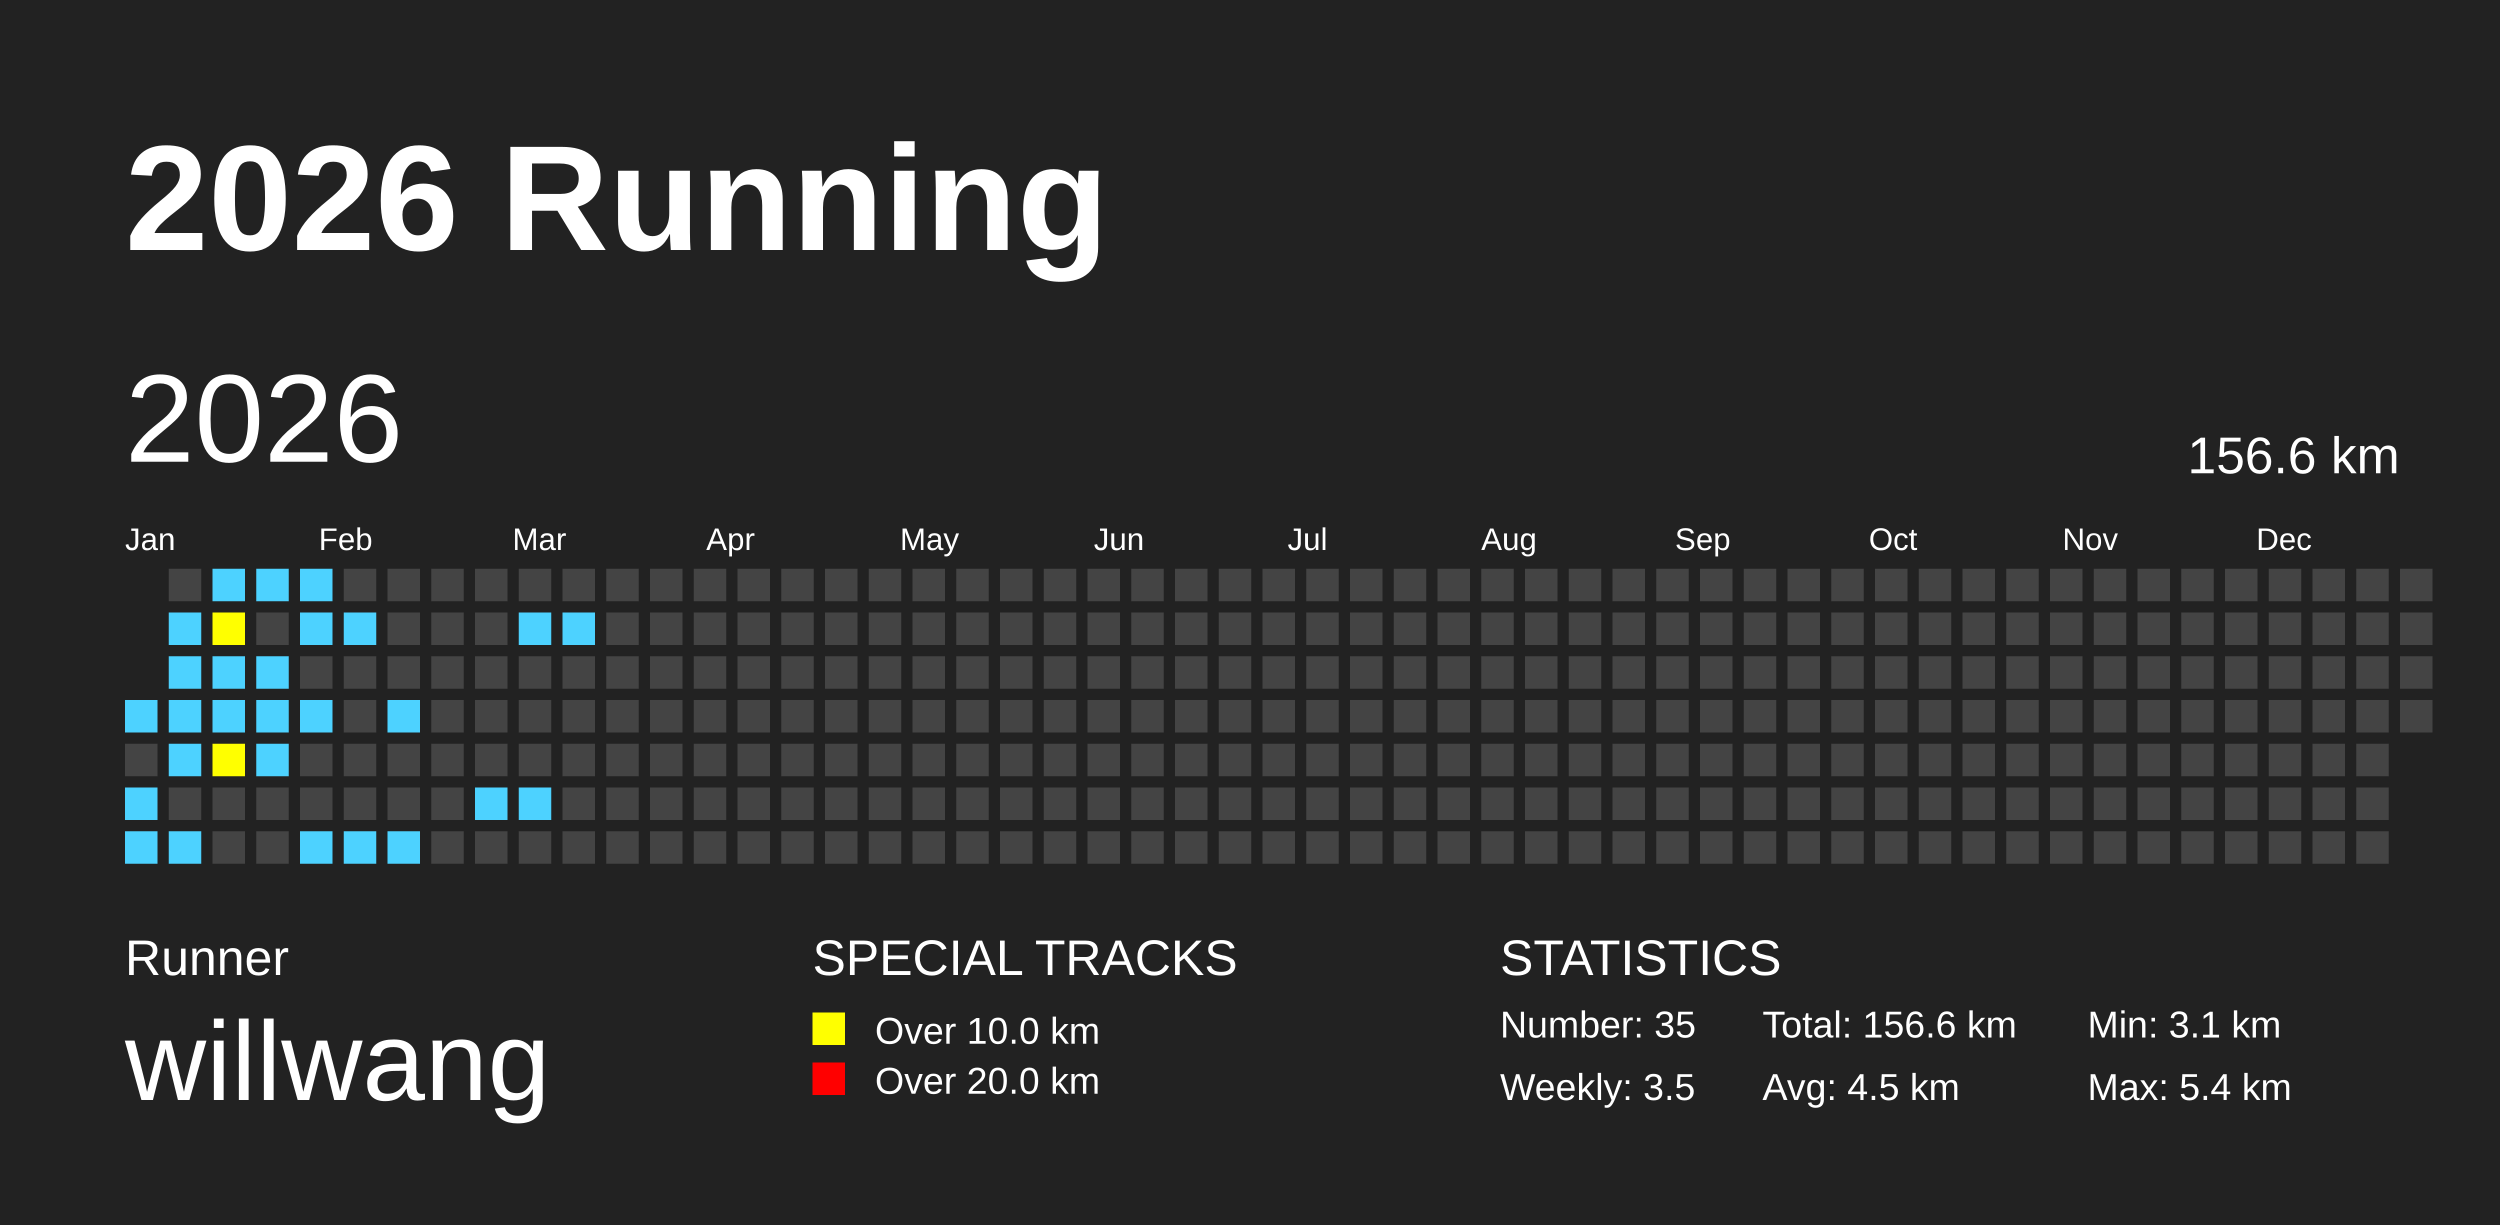
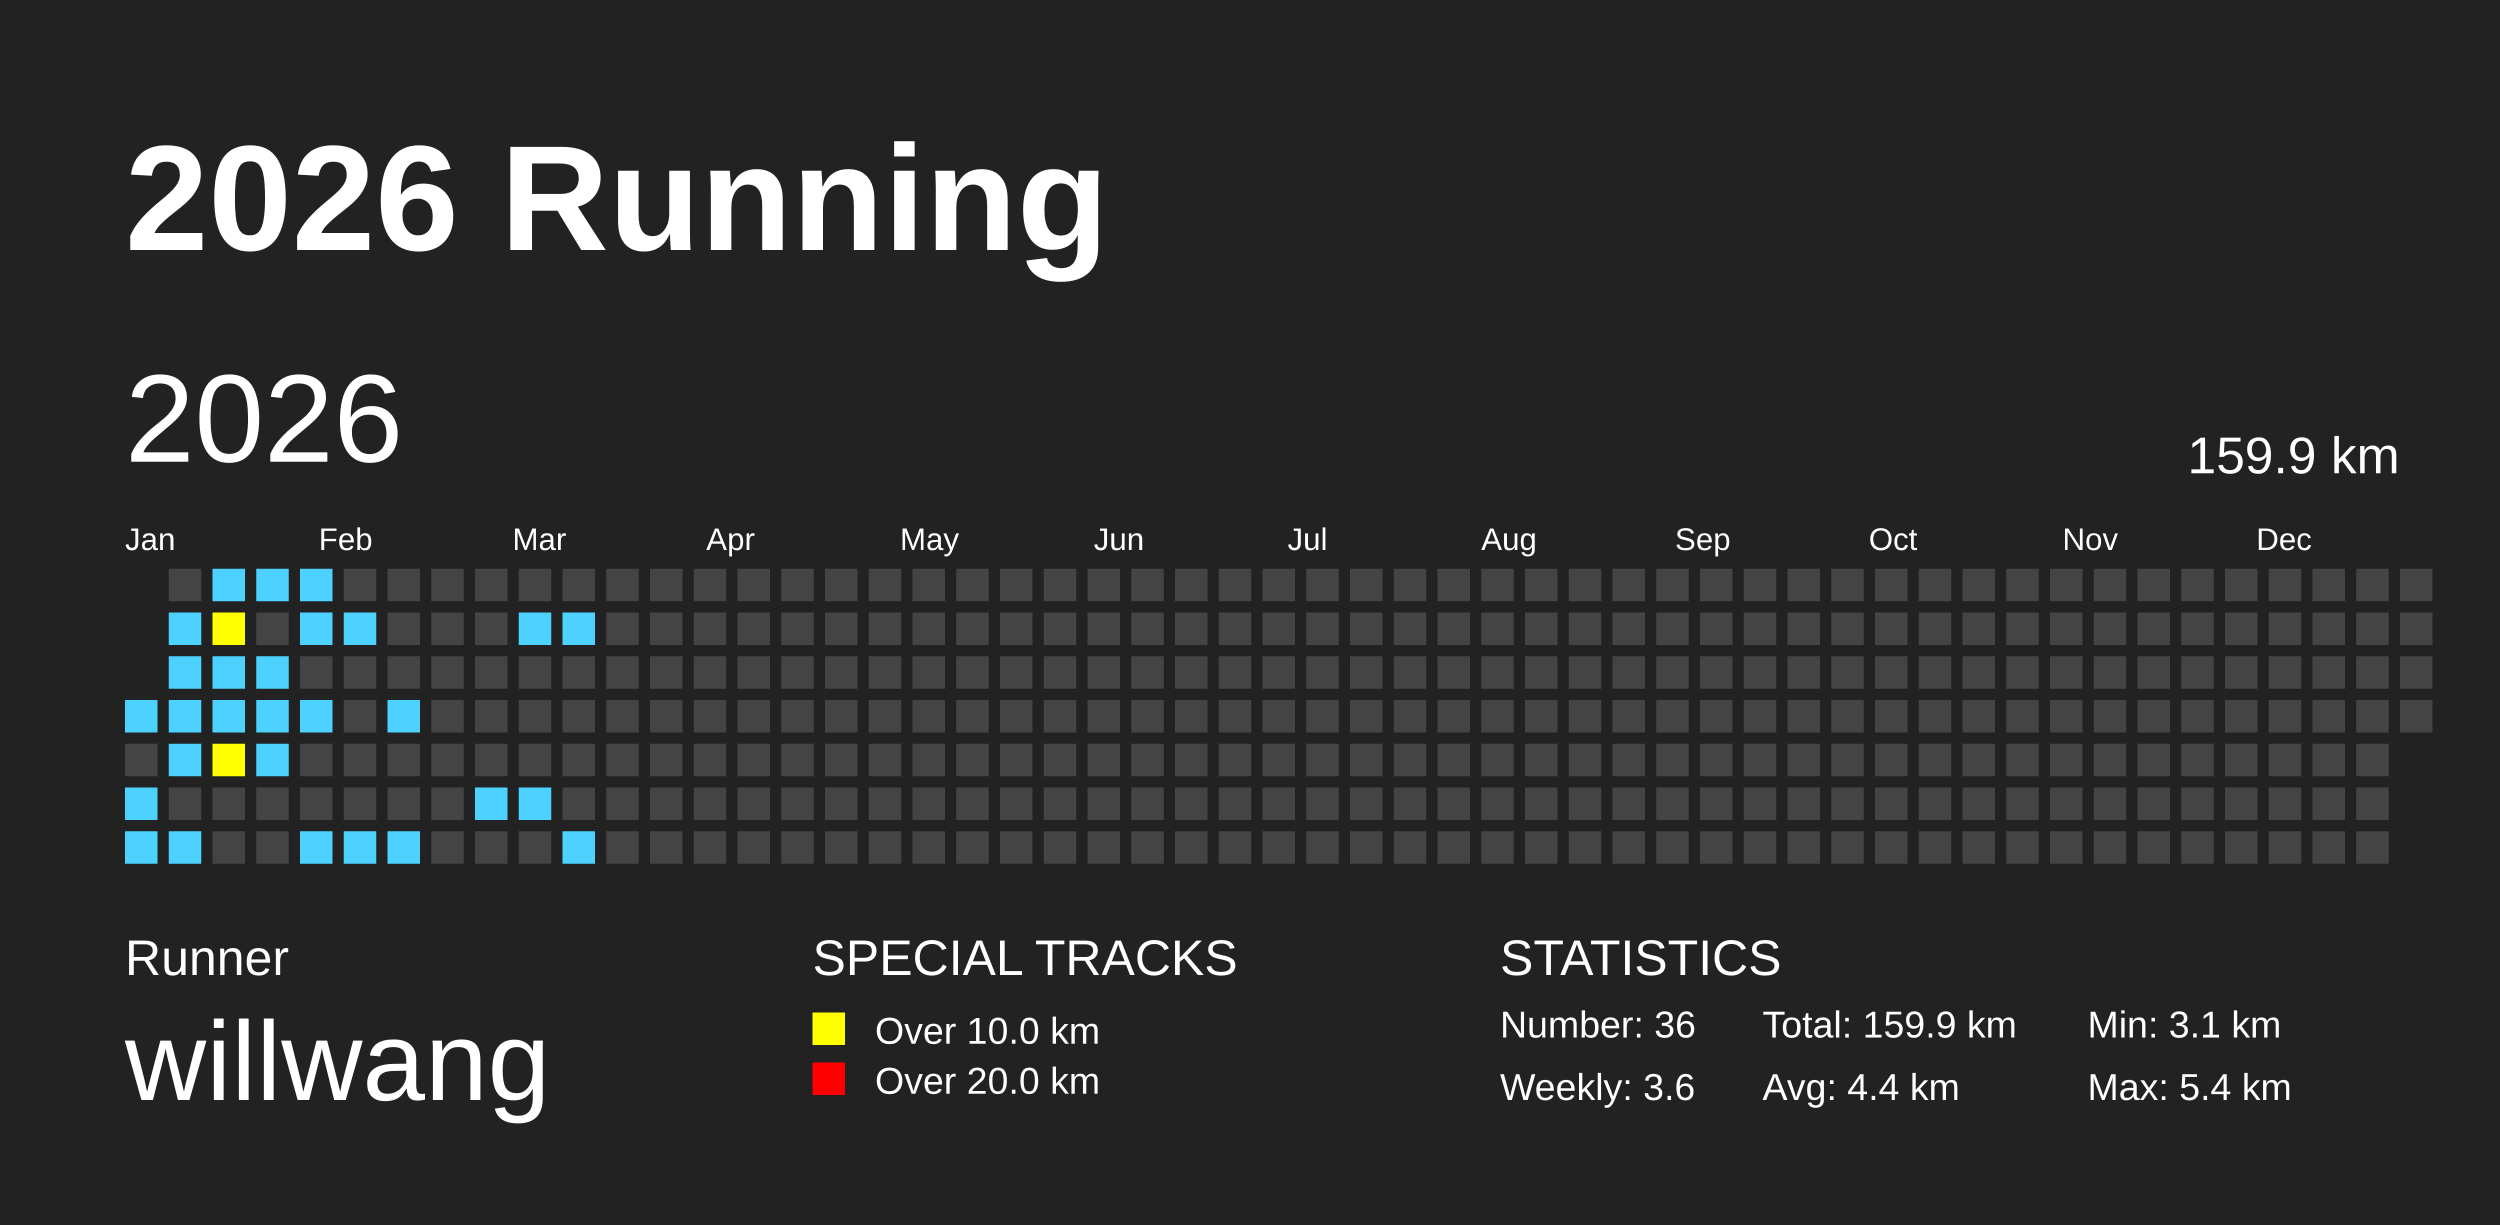
<svg xmlns="http://www.w3.org/2000/svg" baseProfile="full" height="98mm" version="1.1" viewBox="0,0,200,98" width="200mm">
  <defs />
  <rect fill="#222222" height="98" width="200" x="0" y="0" />
  <text fill="#FFFFFF" style="font-size:12px; font-family:Arial; font-weight:bold;" x="10" y="20">2026 Running</text>
  <text fill="#FFFFFF" style="font-size:4px; font-family:Arial" x="10" y="78">Runner</text>
  <text fill="#FFFFFF" style="font-size:9px; font-family:Arial" x="10" y="88">willwang</text>
  <text fill="#FFFFFF" style="font-size:4px; font-family:Arial" x="65" y="78">SPECIAL TRACKS</text>
  <rect fill="yellow" height="2.6" width="2.6" x="65" y="81" />
  <text fill="#FFFFFF" style="font-size:3px; font-family:Arial" x="70" y="83.5">Over 10.0 km</text>
  <rect fill="red" height="2.6" width="2.6" x="65" y="85" />
  <text fill="#FFFFFF" style="font-size:3px; font-family:Arial" x="70" y="87.5">Over 20.0 km</text>
  <text fill="#FFFFFF" style="font-size:4px; font-family:Arial" x="120" y="78">STATISTICS</text>
-   <text fill="#FFFFFF" style="font-size:3px; font-family:Arial" x="120" y="83">Number: 35</text>
-   <text fill="#FFFFFF" style="font-size:3px; font-family:Arial" x="120" y="88">Weekly: 3.5</text>
-   <text fill="#FFFFFF" style="font-size:3px; font-family:Arial" x="141" y="83">Total: 156.6 km</text>
-   <text fill="#FFFFFF" style="font-size:3px; font-family:Arial" x="141" y="88">Avg: 4.5 km</text>
+   <text fill="#FFFFFF" style="font-size:3px; font-family:Arial" x="120" y="83">Number: 36</text>
+   <text fill="#FFFFFF" style="font-size:3px; font-family:Arial" x="120" y="88">Weekly: 3.6</text>
+   <text fill="#FFFFFF" style="font-size:3px; font-family:Arial" x="141" y="83">Total: 159.9 km</text>
+   <text fill="#FFFFFF" style="font-size:3px; font-family:Arial" x="141" y="88">Avg: 4.4 km</text>
  <text fill="#FFFFFF" style="font-size:3px; font-family:Arial" x="167" y="83">Min: 3.1 km</text>
  <text fill="#FFFFFF" style="font-size:3px; font-family:Arial" x="167" y="88">Max: 5.4 km</text>
  <text dominant-baseline="hanging" fill="#FFFFFF" style="font-size:10.0px; font-family:Arial;" x="10" y="30">2026</text>
-   <text dominant-baseline="hanging" fill="#FFFFFF" style="font-size:4.125px; font-family:Arial;" x="175" y="35">156.6 km</text>
+   <text dominant-baseline="hanging" fill="#FFFFFF" style="font-size:4.125px; font-family:Arial;" x="175" y="35">159.9 km</text>
  <text fill="#FFFFFF" style="font-size:2.5px; font-family:Arial" x="10.0" y="44">Jan</text>
  <text fill="#FFFFFF" style="font-size:2.5px; font-family:Arial" x="25.5" y="44">Feb</text>
  <text fill="#FFFFFF" style="font-size:2.5px; font-family:Arial" x="41.0" y="44">Mar</text>
  <text fill="#FFFFFF" style="font-size:2.5px; font-family:Arial" x="56.5" y="44">Apr</text>
  <text fill="#FFFFFF" style="font-size:2.5px; font-family:Arial" x="72.0" y="44">May</text>
  <text fill="#FFFFFF" style="font-size:2.5px; font-family:Arial" x="87.5" y="44">Jun</text>
  <text fill="#FFFFFF" style="font-size:2.5px; font-family:Arial" x="103.0" y="44">Jul</text>
  <text fill="#FFFFFF" style="font-size:2.5px; font-family:Arial" x="118.5" y="44">Aug</text>
  <text fill="#FFFFFF" style="font-size:2.5px; font-family:Arial" x="134.0" y="44">Sep</text>
  <text fill="#FFFFFF" style="font-size:2.5px; font-family:Arial" x="149.5" y="44">Oct</text>
  <text fill="#FFFFFF" style="font-size:2.5px; font-family:Arial" x="165.0" y="44">Nov</text>
  <text fill="#FFFFFF" style="font-size:2.5px; font-family:Arial" x="180.5" y="44">Dec</text>
  <rect fill="#4DD2FF" height="2.6" width="2.6" x="10.0" y="56.0" />
  <rect fill="#444444" height="2.6" width="2.6" x="10.0" y="59.5" />
  <rect fill="#4DD2FF" height="2.6" width="2.6" x="10.0" y="63.0" />
  <rect fill="#4DD2FF" height="2.6" width="2.6" x="10.0" y="66.5" />
  <rect fill="#444444" height="2.6" width="2.6" x="13.5" y="45.5" />
  <rect fill="#4DD2FF" height="2.6" width="2.6" x="13.5" y="49.0" />
  <rect fill="#4DD2FF" height="2.6" width="2.6" x="13.5" y="52.5" />
  <rect fill="#4DD2FF" height="2.6" width="2.6" x="13.5" y="56.0" />
  <rect fill="#4DD2FF" height="2.6" width="2.6" x="13.5" y="59.5" />
  <rect fill="#444444" height="2.6" width="2.6" x="13.5" y="63.0" />
  <rect fill="#4DD2FF" height="2.6" width="2.6" x="13.5" y="66.5" />
  <rect fill="#4DD2FF" height="2.6" width="2.6" x="17.0" y="45.5" />
  <rect fill="yellow" height="2.6" width="2.6" x="17.0" y="49.0" />
  <rect fill="#4DD2FF" height="2.6" width="2.6" x="17.0" y="52.5" />
  <rect fill="#4DD2FF" height="2.6" width="2.6" x="17.0" y="56.0" />
  <rect fill="yellow" height="2.6" width="2.6" x="17.0" y="59.5" />
  <rect fill="#444444" height="2.6" width="2.6" x="17.0" y="63.0" />
  <rect fill="#444444" height="2.6" width="2.6" x="17.0" y="66.5" />
  <rect fill="#4DD2FF" height="2.6" width="2.6" x="20.5" y="45.5" />
  <rect fill="#444444" height="2.6" width="2.6" x="20.5" y="49.0" />
  <rect fill="#4DD2FF" height="2.6" width="2.6" x="20.5" y="52.5" />
  <rect fill="#4DD2FF" height="2.6" width="2.6" x="20.5" y="56.0" />
  <rect fill="#4DD2FF" height="2.6" width="2.6" x="20.5" y="59.5" />
  <rect fill="#444444" height="2.6" width="2.6" x="20.5" y="63.0" />
  <rect fill="#444444" height="2.6" width="2.6" x="20.5" y="66.5" />
  <rect fill="#4DD2FF" height="2.6" width="2.6" x="24.0" y="45.5" />
  <rect fill="#4DD2FF" height="2.6" width="2.6" x="24.0" y="49.0" />
  <rect fill="#444444" height="2.6" width="2.6" x="24.0" y="52.5" />
  <rect fill="#4DD2FF" height="2.6" width="2.6" x="24.0" y="56.0" />
  <rect fill="#444444" height="2.6" width="2.6" x="24.0" y="59.5" />
  <rect fill="#444444" height="2.6" width="2.6" x="24.0" y="63.0" />
  <rect fill="#4DD2FF" height="2.6" width="2.6" x="24.0" y="66.5" />
  <rect fill="#444444" height="2.6" width="2.6" x="27.5" y="45.5" />
  <rect fill="#4DD2FF" height="2.6" width="2.6" x="27.5" y="49.0" />
  <rect fill="#444444" height="2.6" width="2.6" x="27.5" y="52.5" />
  <rect fill="#444444" height="2.6" width="2.6" x="27.5" y="56.0" />
  <rect fill="#444444" height="2.6" width="2.6" x="27.5" y="59.5" />
  <rect fill="#444444" height="2.6" width="2.6" x="27.5" y="63.0" />
  <rect fill="#4DD2FF" height="2.6" width="2.6" x="27.5" y="66.5" />
  <rect fill="#444444" height="2.6" width="2.6" x="31.0" y="45.5" />
  <rect fill="#444444" height="2.6" width="2.6" x="31.0" y="49.0" />
  <rect fill="#444444" height="2.6" width="2.6" x="31.0" y="52.5" />
  <rect fill="#4DD2FF" height="2.6" width="2.6" x="31.0" y="56.0" />
  <rect fill="#444444" height="2.6" width="2.6" x="31.0" y="59.5" />
  <rect fill="#444444" height="2.6" width="2.6" x="31.0" y="63.0" />
  <rect fill="#4DD2FF" height="2.6" width="2.6" x="31.0" y="66.5" />
  <rect fill="#444444" height="2.6" width="2.6" x="34.5" y="45.5" />
  <rect fill="#444444" height="2.6" width="2.6" x="34.5" y="49.0" />
  <rect fill="#444444" height="2.6" width="2.6" x="34.5" y="52.5" />
  <rect fill="#444444" height="2.6" width="2.6" x="34.5" y="56.0" />
  <rect fill="#444444" height="2.6" width="2.6" x="34.5" y="59.5" />
  <rect fill="#444444" height="2.6" width="2.6" x="34.5" y="63.0" />
  <rect fill="#444444" height="2.6" width="2.6" x="34.5" y="66.5" />
  <rect fill="#444444" height="2.6" width="2.6" x="38.0" y="45.5" />
  <rect fill="#444444" height="2.6" width="2.6" x="38.0" y="49.0" />
  <rect fill="#444444" height="2.6" width="2.6" x="38.0" y="52.5" />
  <rect fill="#444444" height="2.6" width="2.6" x="38.0" y="56.0" />
  <rect fill="#444444" height="2.6" width="2.6" x="38.0" y="59.5" />
  <rect fill="#4DD2FF" height="2.6" width="2.6" x="38.0" y="63.0" />
  <rect fill="#444444" height="2.6" width="2.6" x="38.0" y="66.5" />
  <rect fill="#444444" height="2.6" width="2.6" x="41.5" y="45.5" />
  <rect fill="#4DD2FF" height="2.6" width="2.6" x="41.5" y="49.0" />
  <rect fill="#444444" height="2.6" width="2.6" x="41.5" y="52.5" />
  <rect fill="#444444" height="2.6" width="2.6" x="41.5" y="56.0" />
  <rect fill="#444444" height="2.6" width="2.6" x="41.5" y="59.5" />
  <rect fill="#4DD2FF" height="2.6" width="2.6" x="41.5" y="63.0" />
  <rect fill="#444444" height="2.6" width="2.6" x="41.5" y="66.5" />
  <rect fill="#444444" height="2.6" width="2.6" x="45.0" y="45.5" />
  <rect fill="#4DD2FF" height="2.6" width="2.6" x="45.0" y="49.0" />
  <rect fill="#444444" height="2.6" width="2.6" x="45.0" y="52.5" />
  <rect fill="#444444" height="2.6" width="2.6" x="45.0" y="56.0" />
  <rect fill="#444444" height="2.6" width="2.6" x="45.0" y="59.5" />
  <rect fill="#444444" height="2.6" width="2.6" x="45.0" y="63.0" />
-   <rect fill="#444444" height="2.6" width="2.6" x="45.0" y="66.5" />
+   <rect fill="#4DD2FF" height="2.6" width="2.6" x="45.0" y="66.5" />
  <rect fill="#444444" height="2.6" width="2.6" x="48.5" y="45.5" />
  <rect fill="#444444" height="2.6" width="2.6" x="48.5" y="49.0" />
  <rect fill="#444444" height="2.6" width="2.6" x="48.5" y="52.5" />
  <rect fill="#444444" height="2.6" width="2.6" x="48.5" y="56.0" />
  <rect fill="#444444" height="2.6" width="2.6" x="48.5" y="59.5" />
  <rect fill="#444444" height="2.6" width="2.6" x="48.5" y="63.0" />
  <rect fill="#444444" height="2.6" width="2.6" x="48.5" y="66.5" />
  <rect fill="#444444" height="2.6" width="2.6" x="52.0" y="45.5" />
  <rect fill="#444444" height="2.6" width="2.6" x="52.0" y="49.0" />
  <rect fill="#444444" height="2.6" width="2.6" x="52.0" y="52.5" />
  <rect fill="#444444" height="2.6" width="2.6" x="52.0" y="56.0" />
  <rect fill="#444444" height="2.6" width="2.6" x="52.0" y="59.5" />
  <rect fill="#444444" height="2.6" width="2.6" x="52.0" y="63.0" />
  <rect fill="#444444" height="2.6" width="2.6" x="52.0" y="66.5" />
  <rect fill="#444444" height="2.6" width="2.6" x="55.5" y="45.5" />
  <rect fill="#444444" height="2.6" width="2.6" x="55.5" y="49.0" />
  <rect fill="#444444" height="2.6" width="2.6" x="55.5" y="52.5" />
  <rect fill="#444444" height="2.6" width="2.6" x="55.5" y="56.0" />
  <rect fill="#444444" height="2.6" width="2.6" x="55.5" y="59.5" />
  <rect fill="#444444" height="2.6" width="2.6" x="55.5" y="63.0" />
  <rect fill="#444444" height="2.6" width="2.6" x="55.5" y="66.5" />
  <rect fill="#444444" height="2.6" width="2.6" x="59.0" y="45.5" />
  <rect fill="#444444" height="2.6" width="2.6" x="59.0" y="49.0" />
  <rect fill="#444444" height="2.6" width="2.6" x="59.0" y="52.5" />
  <rect fill="#444444" height="2.6" width="2.6" x="59.0" y="56.0" />
  <rect fill="#444444" height="2.6" width="2.6" x="59.0" y="59.5" />
  <rect fill="#444444" height="2.6" width="2.6" x="59.0" y="63.0" />
  <rect fill="#444444" height="2.6" width="2.6" x="59.0" y="66.5" />
  <rect fill="#444444" height="2.6" width="2.6" x="62.5" y="45.5" />
  <rect fill="#444444" height="2.6" width="2.6" x="62.5" y="49.0" />
  <rect fill="#444444" height="2.6" width="2.6" x="62.5" y="52.5" />
  <rect fill="#444444" height="2.6" width="2.6" x="62.5" y="56.0" />
  <rect fill="#444444" height="2.6" width="2.6" x="62.5" y="59.5" />
  <rect fill="#444444" height="2.6" width="2.6" x="62.5" y="63.0" />
  <rect fill="#444444" height="2.6" width="2.6" x="62.5" y="66.5" />
  <rect fill="#444444" height="2.6" width="2.6" x="66.0" y="45.5" />
  <rect fill="#444444" height="2.6" width="2.6" x="66.0" y="49.0" />
  <rect fill="#444444" height="2.6" width="2.6" x="66.0" y="52.5" />
  <rect fill="#444444" height="2.6" width="2.6" x="66.0" y="56.0" />
  <rect fill="#444444" height="2.6" width="2.6" x="66.0" y="59.5" />
  <rect fill="#444444" height="2.6" width="2.6" x="66.0" y="63.0" />
  <rect fill="#444444" height="2.6" width="2.6" x="66.0" y="66.5" />
  <rect fill="#444444" height="2.6" width="2.6" x="69.5" y="45.5" />
  <rect fill="#444444" height="2.6" width="2.6" x="69.5" y="49.0" />
  <rect fill="#444444" height="2.6" width="2.6" x="69.5" y="52.5" />
  <rect fill="#444444" height="2.6" width="2.6" x="69.5" y="56.0" />
  <rect fill="#444444" height="2.6" width="2.6" x="69.5" y="59.5" />
  <rect fill="#444444" height="2.6" width="2.6" x="69.5" y="63.0" />
  <rect fill="#444444" height="2.6" width="2.6" x="69.5" y="66.5" />
  <rect fill="#444444" height="2.6" width="2.6" x="73.0" y="45.5" />
  <rect fill="#444444" height="2.6" width="2.6" x="73.0" y="49.0" />
  <rect fill="#444444" height="2.6" width="2.6" x="73.0" y="52.5" />
  <rect fill="#444444" height="2.6" width="2.6" x="73.0" y="56.0" />
  <rect fill="#444444" height="2.6" width="2.6" x="73.0" y="59.5" />
  <rect fill="#444444" height="2.6" width="2.6" x="73.0" y="63.0" />
  <rect fill="#444444" height="2.6" width="2.6" x="73.0" y="66.5" />
  <rect fill="#444444" height="2.6" width="2.6" x="76.5" y="45.5" />
  <rect fill="#444444" height="2.6" width="2.6" x="76.5" y="49.0" />
  <rect fill="#444444" height="2.6" width="2.6" x="76.5" y="52.5" />
  <rect fill="#444444" height="2.6" width="2.6" x="76.5" y="56.0" />
  <rect fill="#444444" height="2.6" width="2.6" x="76.5" y="59.5" />
  <rect fill="#444444" height="2.6" width="2.6" x="76.5" y="63.0" />
  <rect fill="#444444" height="2.6" width="2.6" x="76.5" y="66.5" />
  <rect fill="#444444" height="2.6" width="2.6" x="80.0" y="45.5" />
  <rect fill="#444444" height="2.6" width="2.6" x="80.0" y="49.0" />
  <rect fill="#444444" height="2.6" width="2.6" x="80.0" y="52.5" />
  <rect fill="#444444" height="2.6" width="2.6" x="80.0" y="56.0" />
  <rect fill="#444444" height="2.6" width="2.6" x="80.0" y="59.5" />
  <rect fill="#444444" height="2.6" width="2.6" x="80.0" y="63.0" />
  <rect fill="#444444" height="2.6" width="2.6" x="80.0" y="66.5" />
  <rect fill="#444444" height="2.6" width="2.6" x="83.5" y="45.5" />
  <rect fill="#444444" height="2.6" width="2.6" x="83.5" y="49.0" />
  <rect fill="#444444" height="2.6" width="2.6" x="83.5" y="52.5" />
  <rect fill="#444444" height="2.6" width="2.6" x="83.5" y="56.0" />
  <rect fill="#444444" height="2.6" width="2.6" x="83.5" y="59.5" />
  <rect fill="#444444" height="2.6" width="2.6" x="83.5" y="63.0" />
  <rect fill="#444444" height="2.6" width="2.6" x="83.5" y="66.5" />
  <rect fill="#444444" height="2.6" width="2.6" x="87.0" y="45.5" />
  <rect fill="#444444" height="2.6" width="2.6" x="87.0" y="49.0" />
  <rect fill="#444444" height="2.6" width="2.6" x="87.0" y="52.5" />
  <rect fill="#444444" height="2.6" width="2.6" x="87.0" y="56.0" />
  <rect fill="#444444" height="2.6" width="2.6" x="87.0" y="59.5" />
  <rect fill="#444444" height="2.6" width="2.6" x="87.0" y="63.0" />
  <rect fill="#444444" height="2.6" width="2.6" x="87.0" y="66.5" />
  <rect fill="#444444" height="2.6" width="2.6" x="90.5" y="45.5" />
  <rect fill="#444444" height="2.6" width="2.6" x="90.5" y="49.0" />
  <rect fill="#444444" height="2.6" width="2.6" x="90.5" y="52.5" />
  <rect fill="#444444" height="2.6" width="2.6" x="90.5" y="56.0" />
  <rect fill="#444444" height="2.6" width="2.6" x="90.5" y="59.5" />
  <rect fill="#444444" height="2.6" width="2.6" x="90.5" y="63.0" />
  <rect fill="#444444" height="2.6" width="2.6" x="90.5" y="66.5" />
  <rect fill="#444444" height="2.6" width="2.6" x="94.0" y="45.5" />
  <rect fill="#444444" height="2.6" width="2.6" x="94.0" y="49.0" />
  <rect fill="#444444" height="2.6" width="2.6" x="94.0" y="52.5" />
  <rect fill="#444444" height="2.6" width="2.6" x="94.0" y="56.0" />
  <rect fill="#444444" height="2.6" width="2.6" x="94.0" y="59.5" />
  <rect fill="#444444" height="2.6" width="2.6" x="94.0" y="63.0" />
  <rect fill="#444444" height="2.6" width="2.6" x="94.0" y="66.5" />
  <rect fill="#444444" height="2.6" width="2.6" x="97.5" y="45.5" />
  <rect fill="#444444" height="2.6" width="2.6" x="97.5" y="49.0" />
  <rect fill="#444444" height="2.6" width="2.6" x="97.5" y="52.5" />
  <rect fill="#444444" height="2.6" width="2.6" x="97.5" y="56.0" />
  <rect fill="#444444" height="2.6" width="2.6" x="97.5" y="59.5" />
  <rect fill="#444444" height="2.6" width="2.6" x="97.5" y="63.0" />
  <rect fill="#444444" height="2.6" width="2.6" x="97.5" y="66.5" />
  <rect fill="#444444" height="2.6" width="2.6" x="101.0" y="45.5" />
  <rect fill="#444444" height="2.6" width="2.6" x="101.0" y="49.0" />
  <rect fill="#444444" height="2.6" width="2.6" x="101.0" y="52.5" />
  <rect fill="#444444" height="2.6" width="2.6" x="101.0" y="56.0" />
  <rect fill="#444444" height="2.6" width="2.6" x="101.0" y="59.5" />
  <rect fill="#444444" height="2.6" width="2.6" x="101.0" y="63.0" />
  <rect fill="#444444" height="2.6" width="2.6" x="101.0" y="66.5" />
  <rect fill="#444444" height="2.6" width="2.6" x="104.5" y="45.5" />
  <rect fill="#444444" height="2.6" width="2.6" x="104.5" y="49.0" />
  <rect fill="#444444" height="2.6" width="2.6" x="104.5" y="52.5" />
  <rect fill="#444444" height="2.6" width="2.6" x="104.5" y="56.0" />
  <rect fill="#444444" height="2.6" width="2.6" x="104.5" y="59.5" />
  <rect fill="#444444" height="2.6" width="2.6" x="104.5" y="63.0" />
  <rect fill="#444444" height="2.6" width="2.6" x="104.5" y="66.5" />
  <rect fill="#444444" height="2.6" width="2.6" x="108.0" y="45.5" />
  <rect fill="#444444" height="2.6" width="2.6" x="108.0" y="49.0" />
  <rect fill="#444444" height="2.6" width="2.6" x="108.0" y="52.5" />
  <rect fill="#444444" height="2.6" width="2.6" x="108.0" y="56.0" />
  <rect fill="#444444" height="2.6" width="2.6" x="108.0" y="59.5" />
  <rect fill="#444444" height="2.6" width="2.6" x="108.0" y="63.0" />
  <rect fill="#444444" height="2.6" width="2.6" x="108.0" y="66.5" />
  <rect fill="#444444" height="2.6" width="2.6" x="111.5" y="45.5" />
  <rect fill="#444444" height="2.6" width="2.6" x="111.5" y="49.0" />
  <rect fill="#444444" height="2.6" width="2.6" x="111.5" y="52.5" />
  <rect fill="#444444" height="2.6" width="2.6" x="111.5" y="56.0" />
  <rect fill="#444444" height="2.6" width="2.6" x="111.5" y="59.5" />
  <rect fill="#444444" height="2.6" width="2.6" x="111.5" y="63.0" />
  <rect fill="#444444" height="2.6" width="2.6" x="111.5" y="66.5" />
  <rect fill="#444444" height="2.6" width="2.6" x="115.0" y="45.5" />
  <rect fill="#444444" height="2.6" width="2.6" x="115.0" y="49.0" />
  <rect fill="#444444" height="2.6" width="2.6" x="115.0" y="52.5" />
  <rect fill="#444444" height="2.6" width="2.6" x="115.0" y="56.0" />
  <rect fill="#444444" height="2.6" width="2.6" x="115.0" y="59.5" />
  <rect fill="#444444" height="2.6" width="2.6" x="115.0" y="63.0" />
  <rect fill="#444444" height="2.6" width="2.6" x="115.0" y="66.5" />
  <rect fill="#444444" height="2.6" width="2.6" x="118.5" y="45.5" />
  <rect fill="#444444" height="2.6" width="2.6" x="118.5" y="49.0" />
  <rect fill="#444444" height="2.6" width="2.6" x="118.5" y="52.5" />
  <rect fill="#444444" height="2.6" width="2.6" x="118.5" y="56.0" />
  <rect fill="#444444" height="2.6" width="2.6" x="118.5" y="59.5" />
  <rect fill="#444444" height="2.6" width="2.6" x="118.5" y="63.0" />
  <rect fill="#444444" height="2.6" width="2.6" x="118.5" y="66.5" />
  <rect fill="#444444" height="2.6" width="2.6" x="122.0" y="45.5" />
  <rect fill="#444444" height="2.6" width="2.6" x="122.0" y="49.0" />
  <rect fill="#444444" height="2.6" width="2.6" x="122.0" y="52.5" />
  <rect fill="#444444" height="2.6" width="2.6" x="122.0" y="56.0" />
  <rect fill="#444444" height="2.6" width="2.6" x="122.0" y="59.5" />
  <rect fill="#444444" height="2.6" width="2.6" x="122.0" y="63.0" />
  <rect fill="#444444" height="2.6" width="2.6" x="122.0" y="66.5" />
  <rect fill="#444444" height="2.6" width="2.6" x="125.5" y="45.5" />
  <rect fill="#444444" height="2.6" width="2.6" x="125.5" y="49.0" />
  <rect fill="#444444" height="2.6" width="2.6" x="125.5" y="52.5" />
  <rect fill="#444444" height="2.6" width="2.6" x="125.5" y="56.0" />
  <rect fill="#444444" height="2.6" width="2.6" x="125.5" y="59.5" />
  <rect fill="#444444" height="2.6" width="2.6" x="125.5" y="63.0" />
  <rect fill="#444444" height="2.6" width="2.6" x="125.5" y="66.5" />
  <rect fill="#444444" height="2.6" width="2.6" x="129.0" y="45.5" />
  <rect fill="#444444" height="2.6" width="2.6" x="129.0" y="49.0" />
  <rect fill="#444444" height="2.6" width="2.6" x="129.0" y="52.5" />
  <rect fill="#444444" height="2.6" width="2.6" x="129.0" y="56.0" />
  <rect fill="#444444" height="2.6" width="2.6" x="129.0" y="59.5" />
  <rect fill="#444444" height="2.6" width="2.6" x="129.0" y="63.0" />
  <rect fill="#444444" height="2.6" width="2.6" x="129.0" y="66.5" />
  <rect fill="#444444" height="2.6" width="2.6" x="132.5" y="45.5" />
  <rect fill="#444444" height="2.6" width="2.6" x="132.5" y="49.0" />
  <rect fill="#444444" height="2.6" width="2.6" x="132.5" y="52.5" />
  <rect fill="#444444" height="2.6" width="2.6" x="132.5" y="56.0" />
  <rect fill="#444444" height="2.6" width="2.6" x="132.5" y="59.5" />
  <rect fill="#444444" height="2.6" width="2.6" x="132.5" y="63.0" />
  <rect fill="#444444" height="2.6" width="2.6" x="132.5" y="66.5" />
  <rect fill="#444444" height="2.6" width="2.6" x="136.0" y="45.5" />
  <rect fill="#444444" height="2.6" width="2.6" x="136.0" y="49.0" />
  <rect fill="#444444" height="2.6" width="2.6" x="136.0" y="52.5" />
  <rect fill="#444444" height="2.6" width="2.6" x="136.0" y="56.0" />
  <rect fill="#444444" height="2.6" width="2.6" x="136.0" y="59.5" />
  <rect fill="#444444" height="2.6" width="2.6" x="136.0" y="63.0" />
  <rect fill="#444444" height="2.6" width="2.6" x="136.0" y="66.5" />
  <rect fill="#444444" height="2.6" width="2.6" x="139.5" y="45.5" />
  <rect fill="#444444" height="2.6" width="2.6" x="139.5" y="49.0" />
  <rect fill="#444444" height="2.6" width="2.6" x="139.5" y="52.5" />
  <rect fill="#444444" height="2.6" width="2.6" x="139.5" y="56.0" />
  <rect fill="#444444" height="2.6" width="2.6" x="139.5" y="59.5" />
  <rect fill="#444444" height="2.6" width="2.6" x="139.5" y="63.0" />
  <rect fill="#444444" height="2.6" width="2.6" x="139.5" y="66.5" />
  <rect fill="#444444" height="2.6" width="2.6" x="143.0" y="45.5" />
  <rect fill="#444444" height="2.6" width="2.6" x="143.0" y="49.0" />
  <rect fill="#444444" height="2.6" width="2.6" x="143.0" y="52.5" />
  <rect fill="#444444" height="2.6" width="2.6" x="143.0" y="56.0" />
  <rect fill="#444444" height="2.6" width="2.6" x="143.0" y="59.5" />
  <rect fill="#444444" height="2.6" width="2.6" x="143.0" y="63.0" />
  <rect fill="#444444" height="2.6" width="2.6" x="143.0" y="66.5" />
  <rect fill="#444444" height="2.6" width="2.6" x="146.5" y="45.5" />
  <rect fill="#444444" height="2.6" width="2.6" x="146.5" y="49.0" />
  <rect fill="#444444" height="2.6" width="2.6" x="146.5" y="52.5" />
  <rect fill="#444444" height="2.6" width="2.6" x="146.5" y="56.0" />
  <rect fill="#444444" height="2.6" width="2.6" x="146.5" y="59.5" />
  <rect fill="#444444" height="2.6" width="2.6" x="146.5" y="63.0" />
  <rect fill="#444444" height="2.6" width="2.6" x="146.5" y="66.5" />
  <rect fill="#444444" height="2.6" width="2.6" x="150.0" y="45.5" />
  <rect fill="#444444" height="2.6" width="2.6" x="150.0" y="49.0" />
  <rect fill="#444444" height="2.6" width="2.6" x="150.0" y="52.5" />
  <rect fill="#444444" height="2.6" width="2.6" x="150.0" y="56.0" />
  <rect fill="#444444" height="2.6" width="2.6" x="150.0" y="59.5" />
  <rect fill="#444444" height="2.6" width="2.6" x="150.0" y="63.0" />
  <rect fill="#444444" height="2.6" width="2.6" x="150.0" y="66.5" />
  <rect fill="#444444" height="2.6" width="2.6" x="153.5" y="45.5" />
  <rect fill="#444444" height="2.6" width="2.6" x="153.5" y="49.0" />
  <rect fill="#444444" height="2.6" width="2.6" x="153.5" y="52.5" />
  <rect fill="#444444" height="2.6" width="2.6" x="153.5" y="56.0" />
  <rect fill="#444444" height="2.6" width="2.6" x="153.5" y="59.5" />
  <rect fill="#444444" height="2.6" width="2.6" x="153.5" y="63.0" />
  <rect fill="#444444" height="2.6" width="2.6" x="153.5" y="66.5" />
  <rect fill="#444444" height="2.6" width="2.6" x="157.0" y="45.5" />
  <rect fill="#444444" height="2.6" width="2.6" x="157.0" y="49.0" />
  <rect fill="#444444" height="2.6" width="2.6" x="157.0" y="52.5" />
  <rect fill="#444444" height="2.6" width="2.6" x="157.0" y="56.0" />
  <rect fill="#444444" height="2.6" width="2.6" x="157.0" y="59.5" />
  <rect fill="#444444" height="2.6" width="2.6" x="157.0" y="63.0" />
  <rect fill="#444444" height="2.6" width="2.6" x="157.0" y="66.5" />
  <rect fill="#444444" height="2.6" width="2.6" x="160.5" y="45.5" />
  <rect fill="#444444" height="2.6" width="2.6" x="160.5" y="49.0" />
  <rect fill="#444444" height="2.6" width="2.6" x="160.5" y="52.5" />
  <rect fill="#444444" height="2.6" width="2.6" x="160.5" y="56.0" />
  <rect fill="#444444" height="2.6" width="2.6" x="160.5" y="59.5" />
  <rect fill="#444444" height="2.6" width="2.6" x="160.5" y="63.0" />
  <rect fill="#444444" height="2.6" width="2.6" x="160.5" y="66.5" />
  <rect fill="#444444" height="2.6" width="2.6" x="164.0" y="45.5" />
  <rect fill="#444444" height="2.6" width="2.6" x="164.0" y="49.0" />
  <rect fill="#444444" height="2.6" width="2.6" x="164.0" y="52.5" />
  <rect fill="#444444" height="2.6" width="2.6" x="164.0" y="56.0" />
  <rect fill="#444444" height="2.6" width="2.6" x="164.0" y="59.5" />
  <rect fill="#444444" height="2.6" width="2.6" x="164.0" y="63.0" />
  <rect fill="#444444" height="2.6" width="2.6" x="164.0" y="66.5" />
  <rect fill="#444444" height="2.6" width="2.6" x="167.5" y="45.5" />
  <rect fill="#444444" height="2.6" width="2.6" x="167.5" y="49.0" />
  <rect fill="#444444" height="2.6" width="2.6" x="167.5" y="52.5" />
  <rect fill="#444444" height="2.6" width="2.6" x="167.5" y="56.0" />
  <rect fill="#444444" height="2.6" width="2.6" x="167.5" y="59.5" />
  <rect fill="#444444" height="2.6" width="2.6" x="167.5" y="63.0" />
  <rect fill="#444444" height="2.6" width="2.6" x="167.5" y="66.5" />
  <rect fill="#444444" height="2.6" width="2.6" x="171.0" y="45.5" />
  <rect fill="#444444" height="2.6" width="2.6" x="171.0" y="49.0" />
  <rect fill="#444444" height="2.6" width="2.6" x="171.0" y="52.5" />
  <rect fill="#444444" height="2.6" width="2.6" x="171.0" y="56.0" />
  <rect fill="#444444" height="2.6" width="2.6" x="171.0" y="59.5" />
  <rect fill="#444444" height="2.6" width="2.6" x="171.0" y="63.0" />
  <rect fill="#444444" height="2.6" width="2.6" x="171.0" y="66.5" />
  <rect fill="#444444" height="2.6" width="2.6" x="174.5" y="45.5" />
  <rect fill="#444444" height="2.6" width="2.6" x="174.5" y="49.0" />
  <rect fill="#444444" height="2.6" width="2.6" x="174.5" y="52.5" />
  <rect fill="#444444" height="2.6" width="2.6" x="174.5" y="56.0" />
  <rect fill="#444444" height="2.6" width="2.6" x="174.5" y="59.5" />
  <rect fill="#444444" height="2.6" width="2.6" x="174.5" y="63.0" />
  <rect fill="#444444" height="2.6" width="2.6" x="174.5" y="66.5" />
  <rect fill="#444444" height="2.6" width="2.6" x="178.0" y="45.5" />
  <rect fill="#444444" height="2.6" width="2.6" x="178.0" y="49.0" />
  <rect fill="#444444" height="2.6" width="2.6" x="178.0" y="52.5" />
  <rect fill="#444444" height="2.6" width="2.6" x="178.0" y="56.0" />
  <rect fill="#444444" height="2.6" width="2.6" x="178.0" y="59.5" />
  <rect fill="#444444" height="2.6" width="2.6" x="178.0" y="63.0" />
  <rect fill="#444444" height="2.6" width="2.6" x="178.0" y="66.5" />
  <rect fill="#444444" height="2.6" width="2.6" x="181.5" y="45.5" />
  <rect fill="#444444" height="2.6" width="2.6" x="181.5" y="49.0" />
  <rect fill="#444444" height="2.6" width="2.6" x="181.5" y="52.5" />
  <rect fill="#444444" height="2.6" width="2.6" x="181.5" y="56.0" />
  <rect fill="#444444" height="2.6" width="2.6" x="181.5" y="59.5" />
  <rect fill="#444444" height="2.6" width="2.6" x="181.5" y="63.0" />
  <rect fill="#444444" height="2.6" width="2.6" x="181.5" y="66.5" />
  <rect fill="#444444" height="2.6" width="2.6" x="185.0" y="45.5" />
  <rect fill="#444444" height="2.6" width="2.6" x="185.0" y="49.0" />
  <rect fill="#444444" height="2.6" width="2.6" x="185.0" y="52.5" />
  <rect fill="#444444" height="2.6" width="2.6" x="185.0" y="56.0" />
  <rect fill="#444444" height="2.6" width="2.6" x="185.0" y="59.5" />
  <rect fill="#444444" height="2.6" width="2.6" x="185.0" y="63.0" />
  <rect fill="#444444" height="2.6" width="2.6" x="185.0" y="66.5" />
  <rect fill="#444444" height="2.6" width="2.6" x="188.5" y="45.5" />
  <rect fill="#444444" height="2.6" width="2.6" x="188.5" y="49.0" />
  <rect fill="#444444" height="2.6" width="2.6" x="188.5" y="52.5" />
  <rect fill="#444444" height="2.6" width="2.6" x="188.5" y="56.0" />
  <rect fill="#444444" height="2.6" width="2.6" x="188.5" y="59.5" />
  <rect fill="#444444" height="2.6" width="2.6" x="188.5" y="63.0" />
  <rect fill="#444444" height="2.6" width="2.6" x="188.5" y="66.5" />
  <rect fill="#444444" height="2.6" width="2.6" x="192.0" y="45.5" />
  <rect fill="#444444" height="2.6" width="2.6" x="192.0" y="49.0" />
  <rect fill="#444444" height="2.6" width="2.6" x="192.0" y="52.5" />
  <rect fill="#444444" height="2.6" width="2.6" x="192.0" y="56.0" />
</svg>
